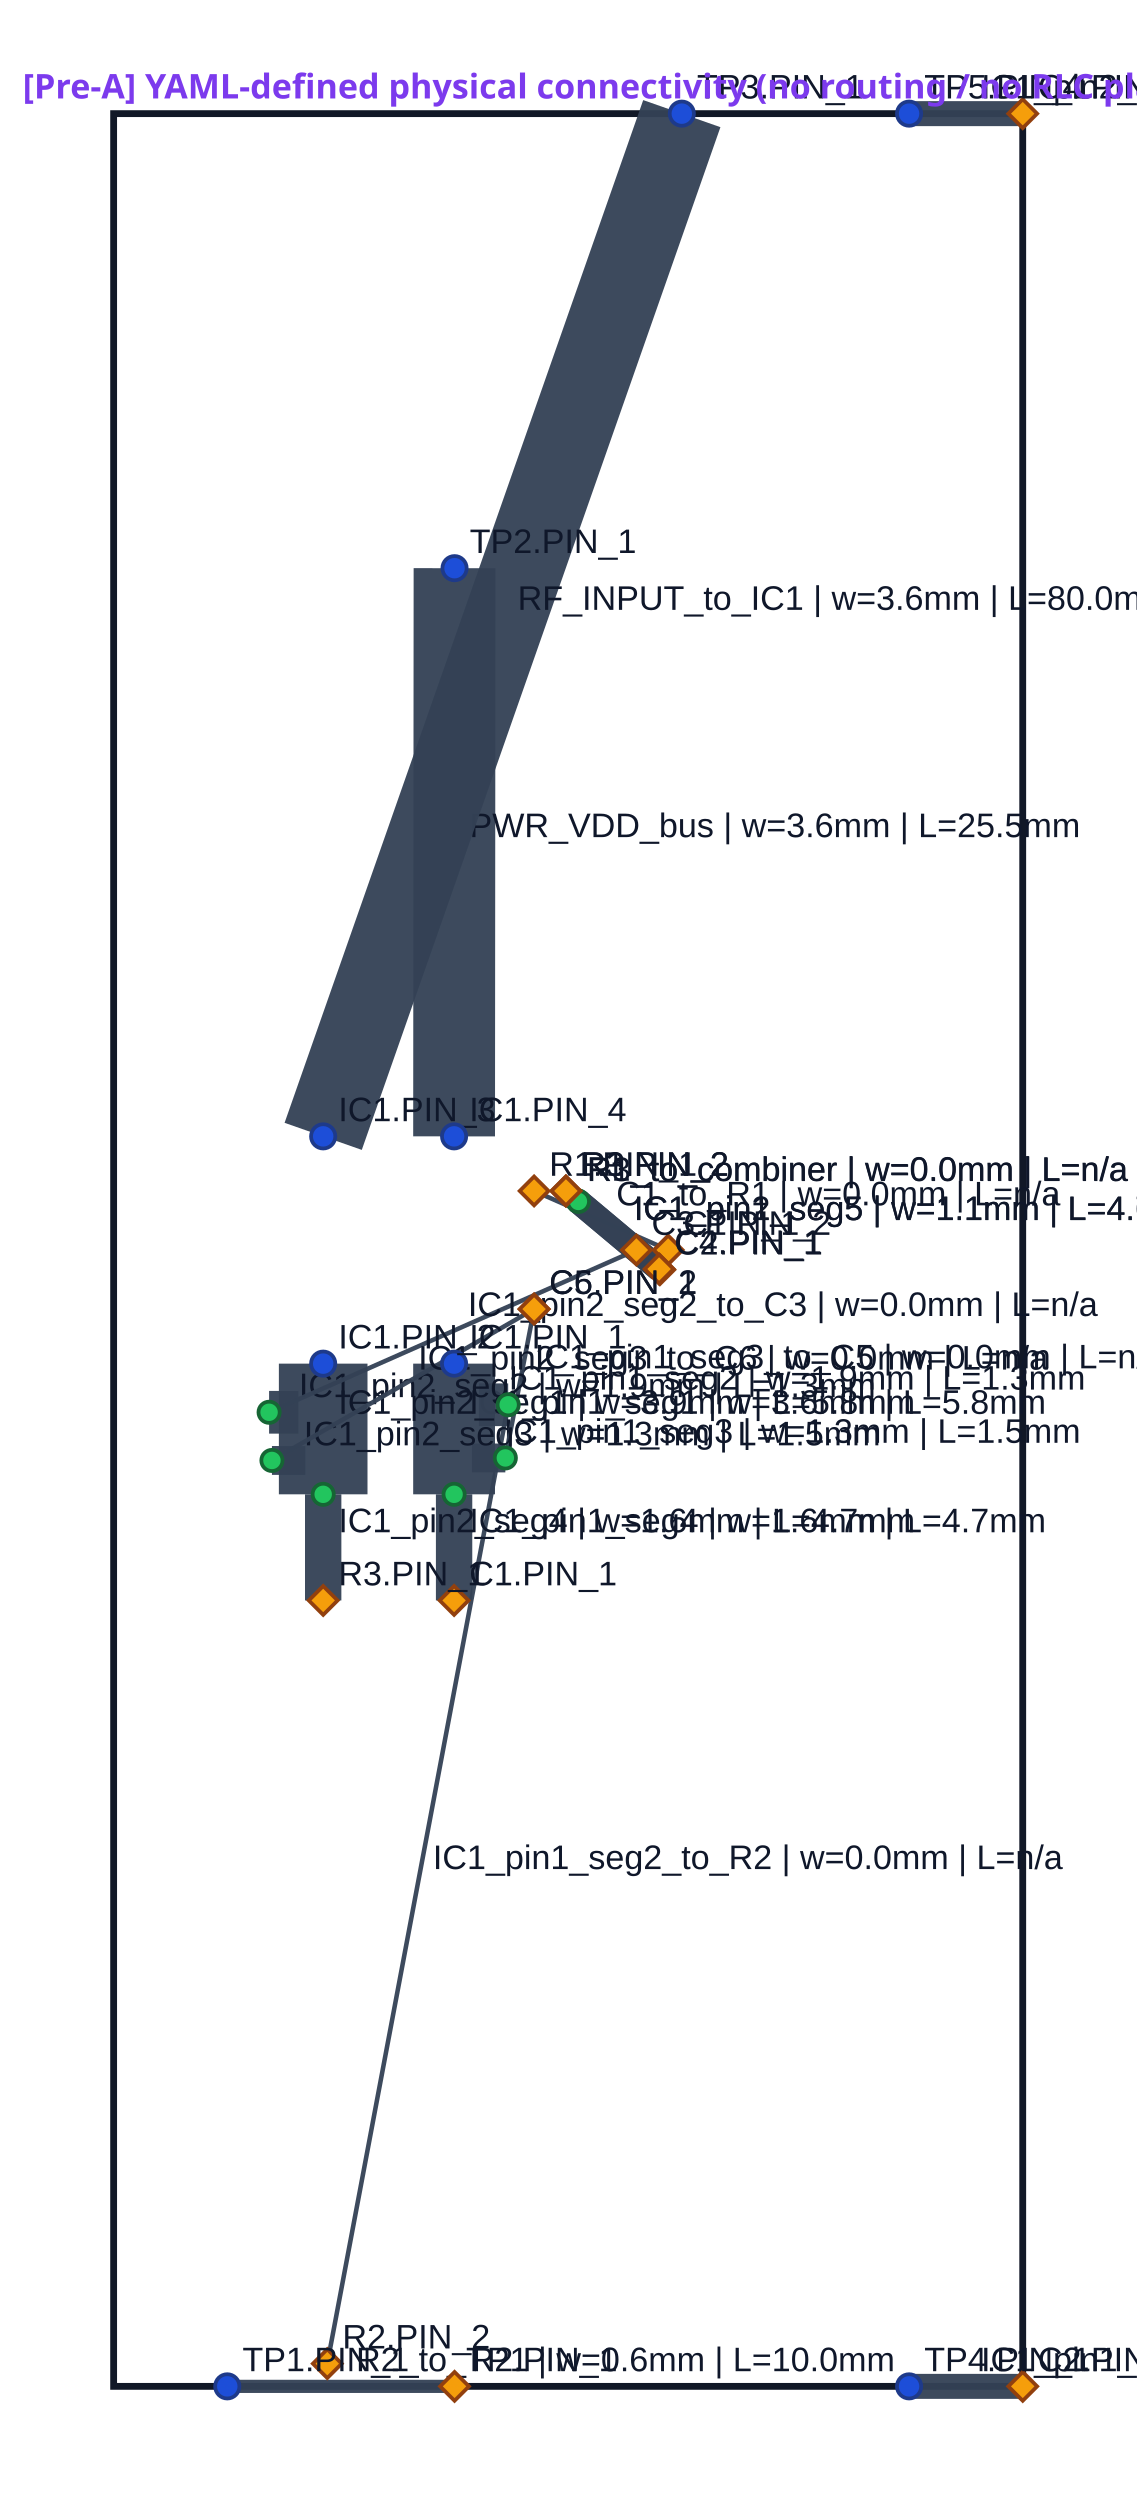
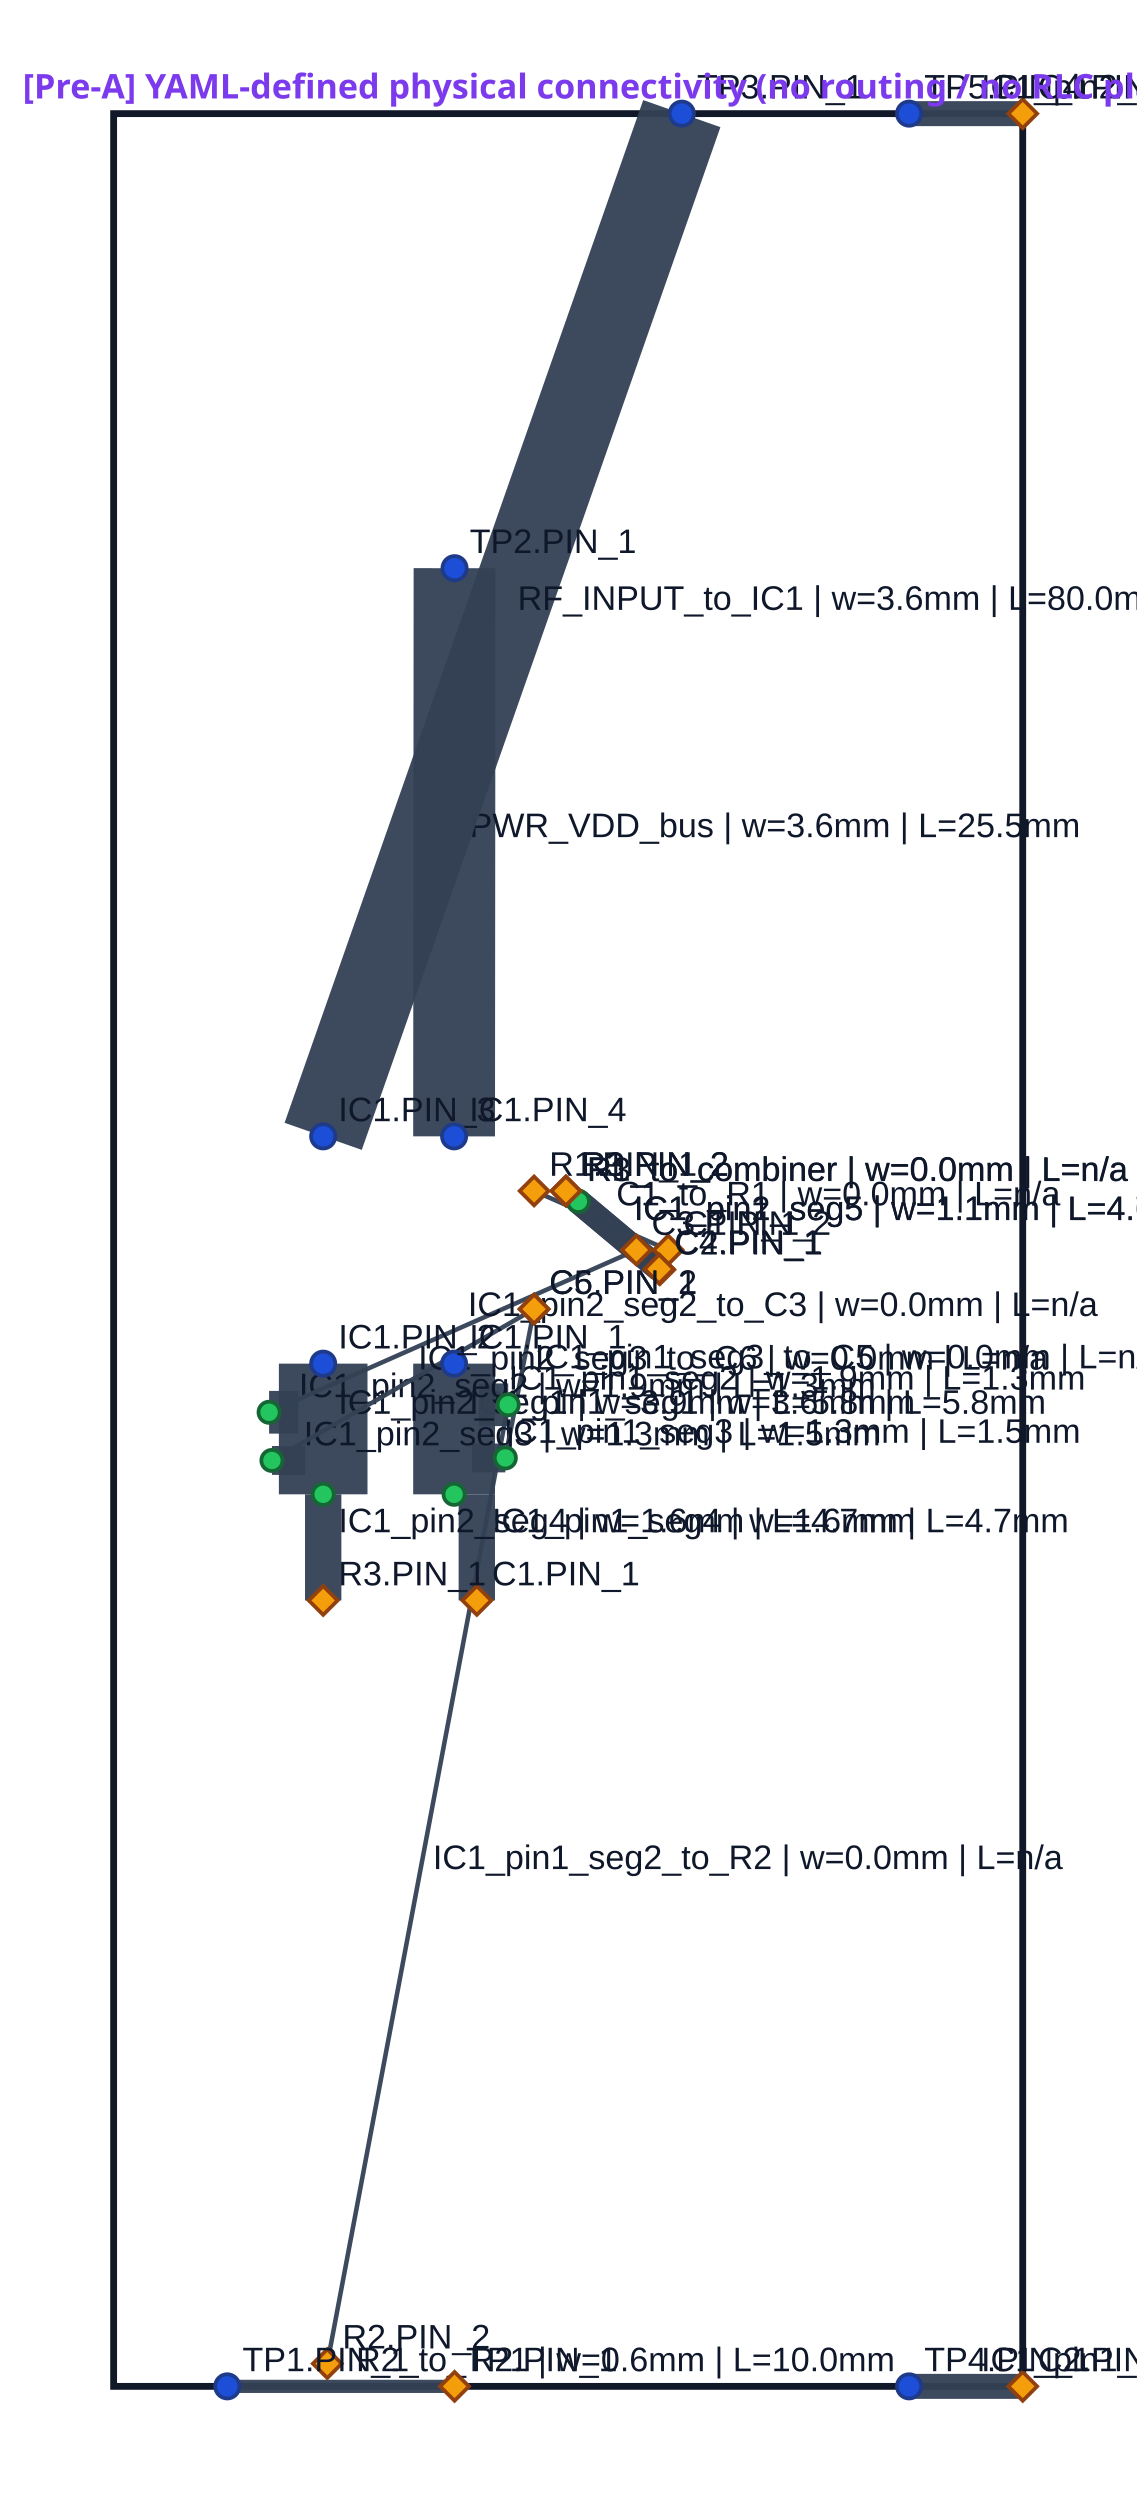
<svg xmlns="http://www.w3.org/2000/svg" width="300.0" height="660.0" viewBox="0 0 300.0 660.0" role="img" aria-label="Pre-A connectivity">
  <style>.prea-board{fill:none;stroke:#111827;stroke-width:1.8;}.prea-fixed-point{fill:#1d4ed8;stroke:#1e3a8a;stroke-width:1;}.prea-node{fill:#22c55e;stroke:#166534;stroke-width:1;}.prea-virtual-endpoint{fill:#f59e0b;stroke:#92400e;stroke-width:1;}.prea-edge{fill:none;stroke-linecap:butt;stroke-linejoin:miter;opacity:0.95;}.prea-label{fill:#0f172a;font-family:Arial,sans-serif;font-size:9px;}</style>
  <rect class="prea-board" x="30.00" y="30.00" width="240.00" height="600.00" />
  <line class="prea-edge" data-edge-id="C1_to_R1" x1="176.40" y1="330.00" x2="141.00" y2="314.41" stroke="#334155" stroke-width="1.20" />
  <text class="prea-label" x="162.70" y="318.21">C1_to_R1 | w=0.0mm | L=n/a</text>
  <line class="prea-edge" data-edge-id="IC1_pin1_seg1" x1="119.88" y1="360.00" x2="119.88" y2="394.50" stroke="#334155" stroke-width="21.60" />
  <text class="prea-label" x="123.88" y="373.25">IC1_pin1_seg1 | w=3.6mm | L=5.8mm</text>
  <line class="prea-edge" data-edge-id="IC1_pin1_seg2" x1="126.42" y1="370.86" x2="134.16" y2="370.86" stroke="#334155" stroke-width="11.28" />
  <text class="prea-label" x="134.29" y="366.86">IC1_pin1_seg2 | w=1.9mm | L=1.3mm</text>
  <line class="prea-edge" data-edge-id="IC1_pin1_seg2_to_R2" x1="134.16" y1="370.86" x2="86.40" y2="624.00" stroke="#334155" stroke-width="1.20" />
  <text class="prea-label" x="114.28" y="493.43">IC1_pin1_seg2_to_R2 | w=0.0mm | L=n/a</text>
  <line class="prea-edge" data-edge-id="IC1_pin1_seg3" x1="124.59" y1="384.90" x2="133.41" y2="384.90" stroke="#334155" stroke-width="7.62" />
  <text class="prea-label" x="133.00" y="380.90">IC1_pin1_seg3 | w=1.3mm | L=1.5mm</text>
  <line class="prea-edge" data-edge-id="IC1_pin1_seg3_to_C5" x1="133.41" y1="384.90" x2="141.00" y2="345.59" stroke="#334155" stroke-width="1.20" />
  <text class="prea-label" x="141.20" y="361.24">IC1_pin1_seg3_to_C5 | w=0.0mm | L=n/a</text>
-   <line class="prea-edge" data-edge-id="IC1_pin1_seg4" x1="119.88" y1="394.50" x2="119.88" y2="422.52" stroke="#334155" stroke-width="9.60" />
-   <text class="prea-label" x="123.88" y="404.51">IC1_pin1_seg4 | w=1.6mm | L=4.7mm</text>
+   <line class="prea-edge" data-edge-id="IC1_pin1_seg4" x1="125.88" y1="394.50" x2="125.88" y2="422.52" stroke="#334155" stroke-width="9.60" />
+   <text class="prea-label" x="129.88" y="404.51">IC1_pin1_seg4 | w=1.6mm | L=4.7mm</text>
  <line class="prea-edge" data-edge-id="IC1_pin1_seg5" x1="152.50" y1="317.01" x2="174.20" y2="335.20" stroke="#334155" stroke-width="6.60" />
  <text class="prea-label" x="167.35" y="322.10">IC1_pin1_seg5 | w=1.1mm | L=4.7mm</text>
  <line class="prea-edge" data-edge-id="IC1_pin1_seg6" x1="270.00" y1="630.00" x2="240.00" y2="630.00" stroke="#334155" stroke-width="6.60" />
  <text class="prea-label" x="259.00" y="626.00">IC1_pin1_seg6 | w=1.1mm | L=20.0mm</text>
  <line class="prea-edge" data-edge-id="IC1_pin2_seg1" x1="85.32" y1="360.00" x2="85.32" y2="394.50" stroke="#334155" stroke-width="23.40" />
  <text class="prea-label" x="89.32" y="373.25">IC1_pin2_seg1 | w=3.9mm | L=5.8mm</text>
  <line class="prea-edge" data-edge-id="IC1_pin2_seg2" x1="78.78" y1="372.84" x2="71.04" y2="372.84" stroke="#334155" stroke-width="11.28" />
  <text class="prea-label" x="78.91" y="368.84">IC1_pin2_seg2 | w=1.9mm | L=1.3mm</text>
  <line class="prea-edge" data-edge-id="IC1_pin2_seg2_to_C3" x1="71.04" y1="372.84" x2="168.00" y2="330.00" stroke="#334155" stroke-width="1.20" />
  <text class="prea-label" x="123.52" y="347.42">IC1_pin2_seg2_to_C3 | w=0.0mm | L=n/a</text>
  <line class="prea-edge" data-edge-id="IC1_pin2_seg3" x1="80.61" y1="385.56" x2="71.79" y2="385.56" stroke="#334155" stroke-width="7.62" />
  <text class="prea-label" x="80.20" y="381.56">IC1_pin2_seg3 | w=1.3mm | L=1.5mm</text>
  <line class="prea-edge" data-edge-id="IC1_pin2_seg3_to_C6" x1="71.79" y1="385.56" x2="141.00" y2="345.59" stroke="#334155" stroke-width="1.20" />
  <text class="prea-label" x="110.40" y="361.57">IC1_pin2_seg3_to_C6 | w=0.0mm | L=n/a</text>
  <line class="prea-edge" data-edge-id="IC1_pin2_seg4" x1="85.32" y1="394.50" x2="85.32" y2="422.52" stroke="#334155" stroke-width="9.60" />
  <text class="prea-label" x="89.32" y="404.51">IC1_pin2_seg4 | w=1.6mm | L=4.7mm</text>
  <line class="prea-edge" data-edge-id="IC1_pin2_seg5" x1="152.70" y1="317.18" x2="174.00" y2="335.02" stroke="#334155" stroke-width="6.60" />
  <text class="prea-label" x="167.35" y="322.10">IC1_pin2_seg5 | w=1.1mm | L=4.6mm</text>
  <line class="prea-edge" data-edge-id="IC1_pin2_seg6" x1="270.00" y1="30.00" x2="240.00" y2="30.00" stroke="#334155" stroke-width="6.60" />
  <text class="prea-label" x="259.00" y="26.00">IC1_pin2_seg6 | w=1.1mm | L=20.0mm</text>
  <line class="prea-edge" data-edge-id="PWR_VDD_bus" x1="120.00" y1="150.00" x2="119.88" y2="300.00" stroke="#334155" stroke-width="21.60" />
  <text class="prea-label" x="123.94" y="221.00">PWR_VDD_bus | w=3.6mm | L=25.5mm</text>
  <line class="prea-edge" data-edge-id="R1_to_combiner" x1="149.40" y1="314.41" x2="152.50" y2="317.01" stroke="#334155" stroke-width="1.20" />
  <text class="prea-label" x="154.95" y="311.71">R1_to_combiner | w=0.0mm | L=n/a</text>
  <line class="prea-edge" data-edge-id="R2_to_TP1" x1="120.00" y1="630.00" x2="60.00" y2="630.00" stroke="#334155" stroke-width="3.48" />
  <text class="prea-label" x="94.00" y="626.00">R2_to_TP1 | w=0.6mm | L=10.0mm</text>
  <line class="prea-edge" data-edge-id="R3_to_combiner" x1="149.40" y1="314.41" x2="152.70" y2="317.18" stroke="#334155" stroke-width="1.20" />
  <text class="prea-label" x="155.05" y="311.80">R3_to_combiner | w=0.0mm | L=n/a</text>
  <line class="prea-edge" data-edge-id="RF_INPUT_to_IC1" x1="180.00" y1="30.00" x2="85.32" y2="300.00" stroke="#334155" stroke-width="21.60" />
  <text class="prea-label" x="136.66" y="161.00">RF_INPUT_to_IC1 | w=3.6mm | L=80.0mm</text>
-   <polygon class="prea-virtual-endpoint" points="119.88,418.72 123.68,422.52 119.88,426.32 116.08,422.52" />
-   <text class="prea-label" x="123.88" y="418.52">C1.PIN_1</text>
+   <polygon class="prea-virtual-endpoint" points="125.88,418.72 129.68,422.52 125.88,426.32 122.08,422.52" />
+   <text class="prea-label" x="129.88" y="418.52">C1.PIN_1</text>
  <polygon class="prea-virtual-endpoint" points="176.40,326.20 180.20,330.00 176.40,333.80 172.60,330.00" />
  <text class="prea-label" x="180.40" y="326.00">C1.PIN_2</text>
  <polygon class="prea-virtual-endpoint" points="174.20,331.40 178.00,335.20 174.20,339.00 170.40,335.20" />
  <text class="prea-label" x="178.20" y="331.20">C2.PIN_1</text>
  <polygon class="prea-virtual-endpoint" points="270.00,626.20 273.80,630.00 270.00,633.80 266.20,630.00" />
  <text class="prea-label" x="274.00" y="626.00">C2.PIN_2</text>
  <polygon class="prea-virtual-endpoint" points="168.00,326.20 171.80,330.00 168.00,333.80 164.20,330.00" />
  <text class="prea-label" x="172.00" y="326.00">C3.PIN_1</text>
  <polygon class="prea-virtual-endpoint" points="174.00,331.22 177.80,335.02 174.00,338.82 170.20,335.02" />
  <text class="prea-label" x="178.00" y="331.02">C4.PIN_1</text>
  <polygon class="prea-virtual-endpoint" points="270.00,26.20 273.80,30.00 270.00,33.80 266.20,30.00" />
  <text class="prea-label" x="274.00" y="26.00">C4.PIN_2</text>
  <polygon class="prea-virtual-endpoint" points="141.00,341.79 144.80,345.59 141.00,349.39 137.20,345.59" />
  <text class="prea-label" x="145.00" y="341.59">C5.PIN_1</text>
  <polygon class="prea-virtual-endpoint" points="141.00,341.79 144.80,345.59 141.00,349.39 137.20,345.59" />
  <text class="prea-label" x="145.00" y="341.59">C6.PIN_2</text>
  <circle class="prea-fixed-point" cx="119.88" cy="360.00" r="3.2" />
  <text class="prea-label" x="123.88" y="356.00">IC1.PIN_1</text>
  <circle class="prea-fixed-point" cx="85.32" cy="360.00" r="3.2" />
  <text class="prea-label" x="89.32" y="356.00">IC1.PIN_2</text>
  <circle class="prea-fixed-point" cx="85.32" cy="300.00" r="3.2" />
  <text class="prea-label" x="89.32" y="296.00">IC1.PIN_3</text>
  <circle class="prea-fixed-point" cx="119.88" cy="300.00" r="3.2" />
  <text class="prea-label" x="123.88" y="296.00">IC1.PIN_4</text>
  <circle class="prea-node" cx="119.88" cy="394.50" r="2.8" />
  <circle class="prea-node" cx="134.16" cy="370.86" r="2.8" />
  <circle class="prea-node" cx="133.41" cy="384.90" r="2.8" />
  <circle class="prea-node" cx="152.50" cy="317.01" r="2.8" />
  <circle class="prea-node" cx="85.32" cy="394.50" r="2.8" />
  <circle class="prea-node" cx="71.04" cy="372.84" r="2.8" />
  <circle class="prea-node" cx="71.79" cy="385.56" r="2.8" />
  <circle class="prea-node" cx="152.70" cy="317.18" r="2.8" />
  <polygon class="prea-virtual-endpoint" points="141.00,310.61 144.80,314.41 141.00,318.21 137.20,314.41" />
  <text class="prea-label" x="145.00" y="310.41">R1.PIN_1</text>
  <polygon class="prea-virtual-endpoint" points="149.40,310.61 153.20,314.41 149.40,318.21 145.60,314.41" />
  <text class="prea-label" x="153.40" y="310.41">R1.PIN_2</text>
  <polygon class="prea-virtual-endpoint" points="120.00,626.20 123.80,630.00 120.00,633.80 116.20,630.00" />
  <text class="prea-label" x="124.00" y="626.00">R2.PIN_1</text>
  <polygon class="prea-virtual-endpoint" points="86.40,620.20 90.20,624.00 86.40,627.80 82.60,624.00" />
  <text class="prea-label" x="90.40" y="620.00">R2.PIN_2</text>
  <polygon class="prea-virtual-endpoint" points="85.32,418.72 89.12,422.52 85.32,426.32 81.52,422.52" />
  <text class="prea-label" x="89.32" y="418.52">R3.PIN_1</text>
  <polygon class="prea-virtual-endpoint" points="149.40,310.61 153.20,314.41 149.40,318.21 145.60,314.41" />
  <text class="prea-label" x="153.40" y="310.41">R3.PIN_2</text>
  <circle class="prea-fixed-point" cx="60.00" cy="630.00" r="3.2" />
  <text class="prea-label" x="64.00" y="626.00">TP1.PIN_1</text>
  <circle class="prea-fixed-point" cx="120.00" cy="150.00" r="3.2" />
  <text class="prea-label" x="124.00" y="146.00">TP2.PIN_1</text>
  <circle class="prea-fixed-point" cx="180.00" cy="30.00" r="3.2" />
  <text class="prea-label" x="184.00" y="26.00">TP3.PIN_1</text>
  <circle class="prea-fixed-point" cx="240.00" cy="630.00" r="3.2" />
  <text class="prea-label" x="244.00" y="626.00">TP4.PIN_1</text>
  <circle class="prea-fixed-point" cx="240.00" cy="30.00" r="3.2" />
  <text class="prea-label" x="244.00" y="26.00">TP5.PIN_1</text>
  <text x="6" y="26" font-family="sans-serif" font-size="9" font-weight="bold" fill="#7c3aed">[Pre-A] YAML-defined physical connectivity (no routing / no RLC placement)</text>
</svg>
